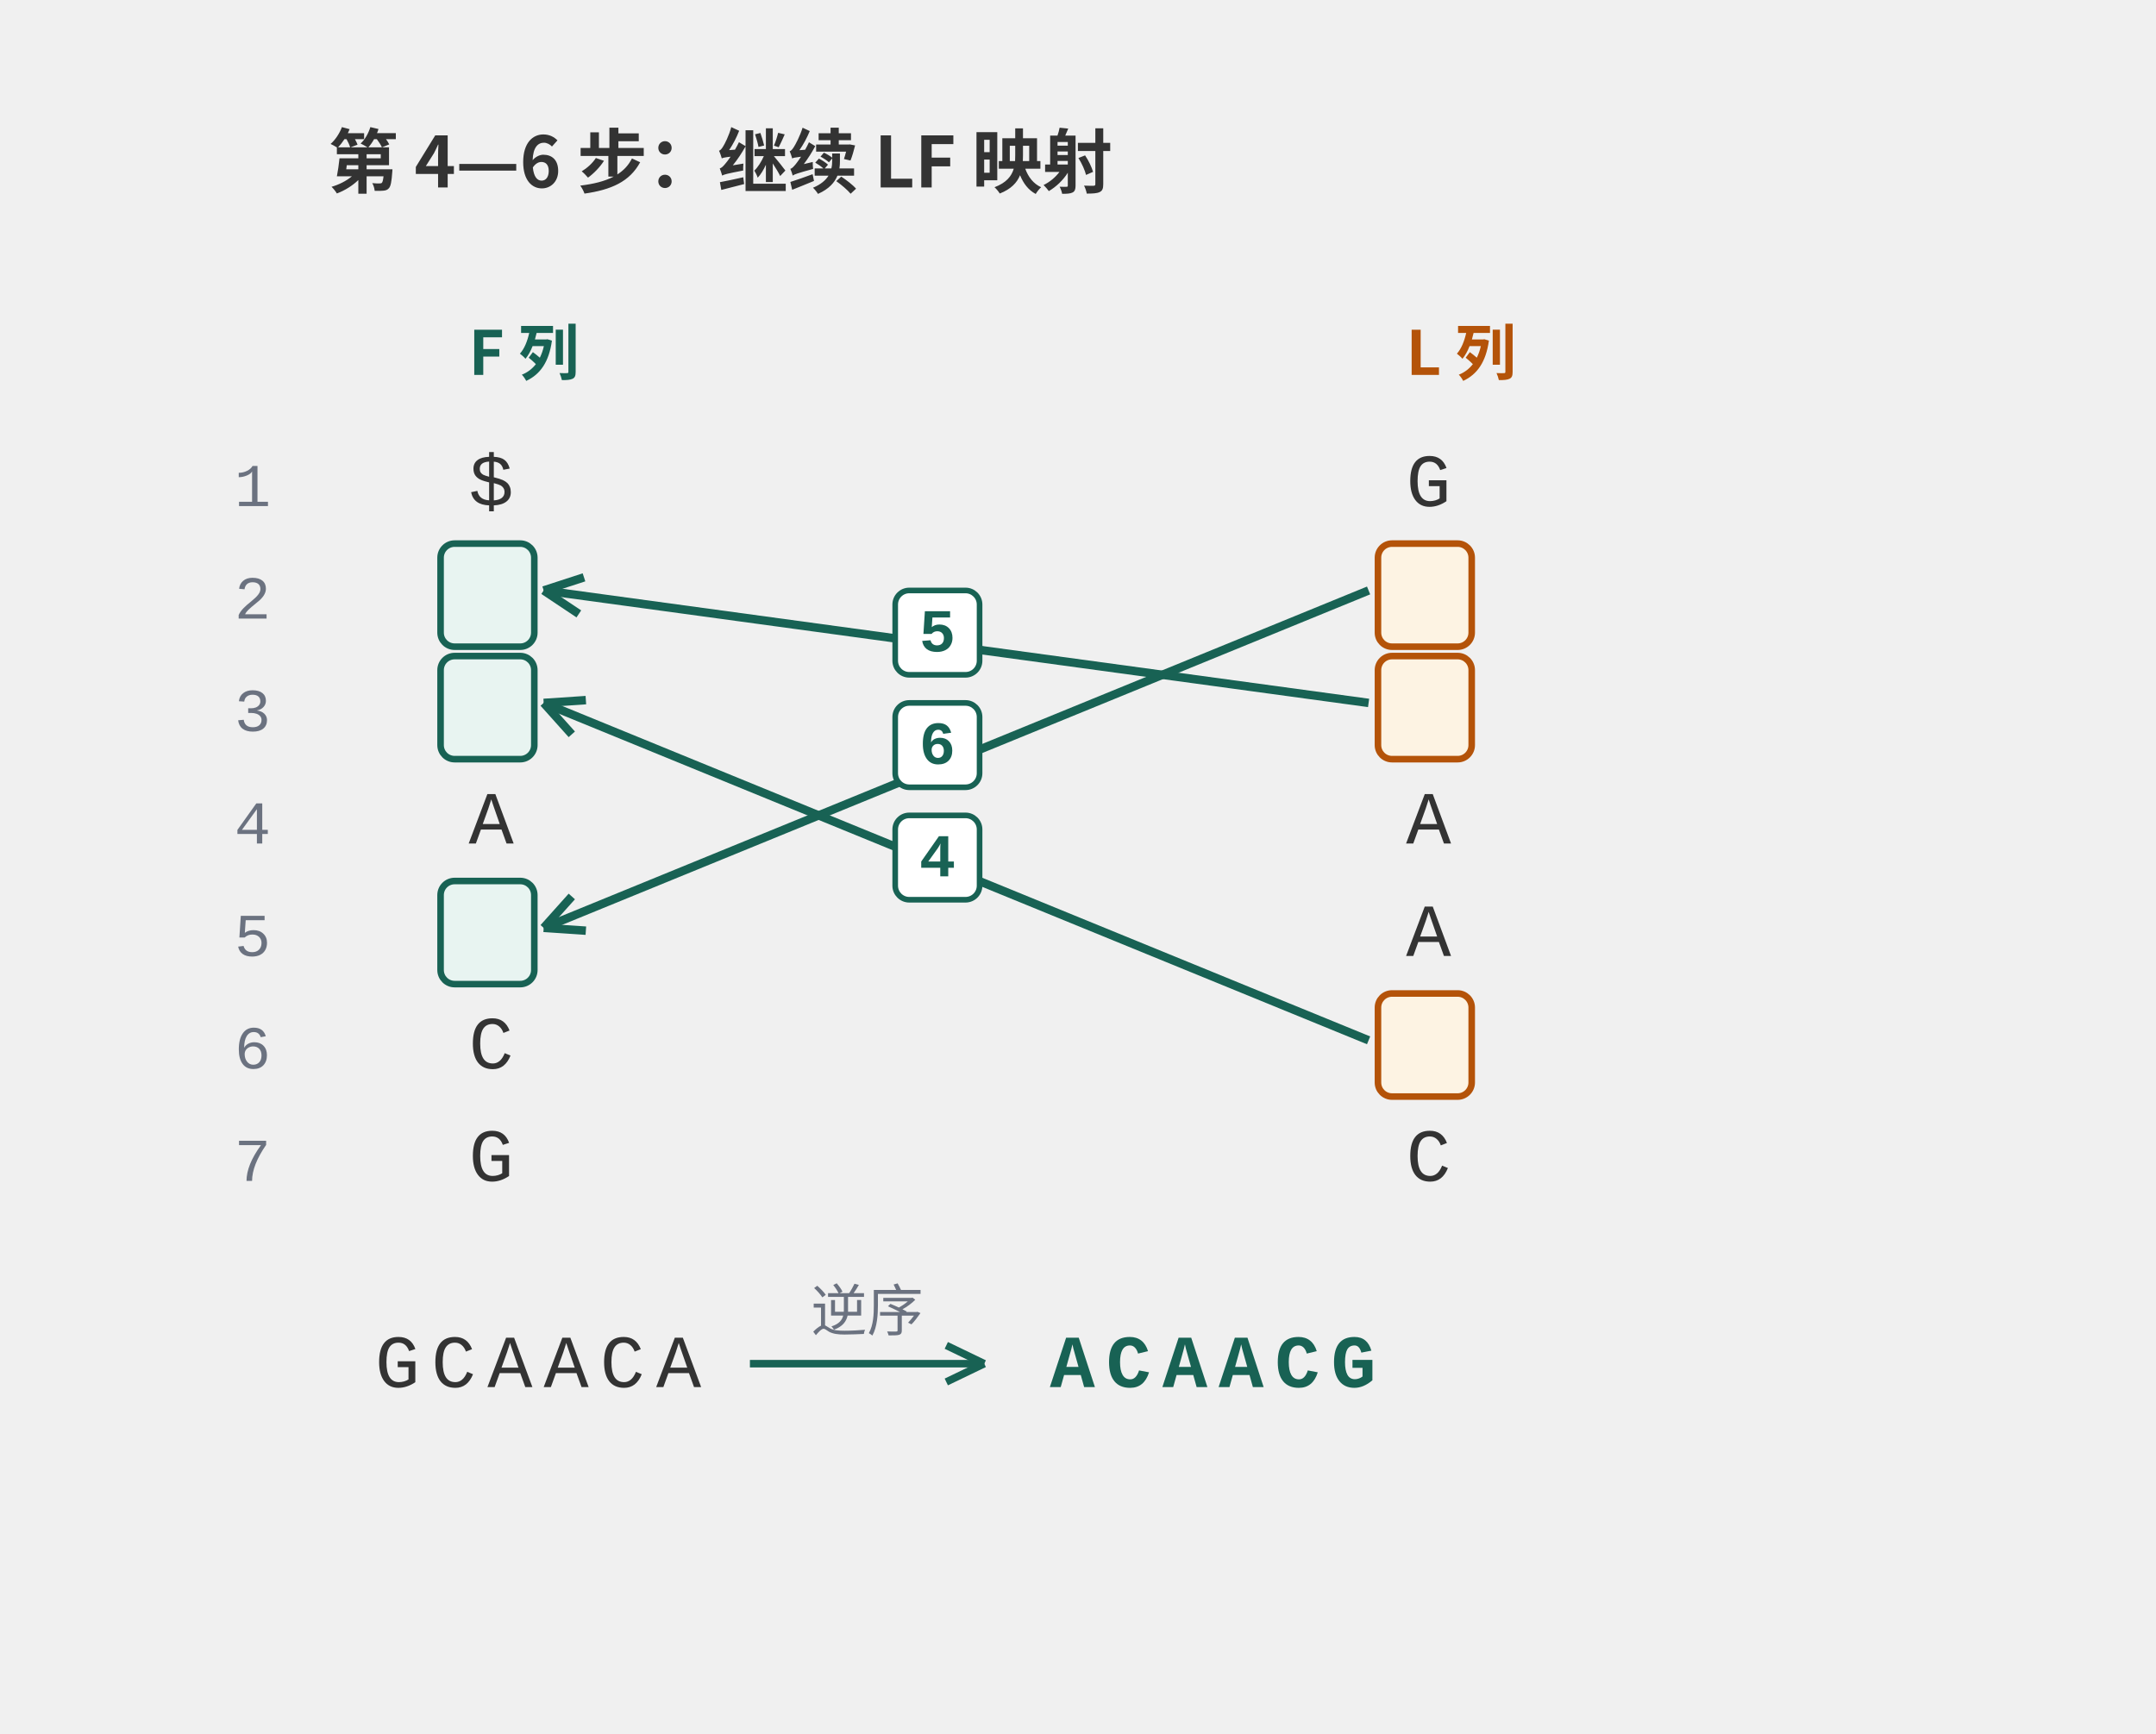
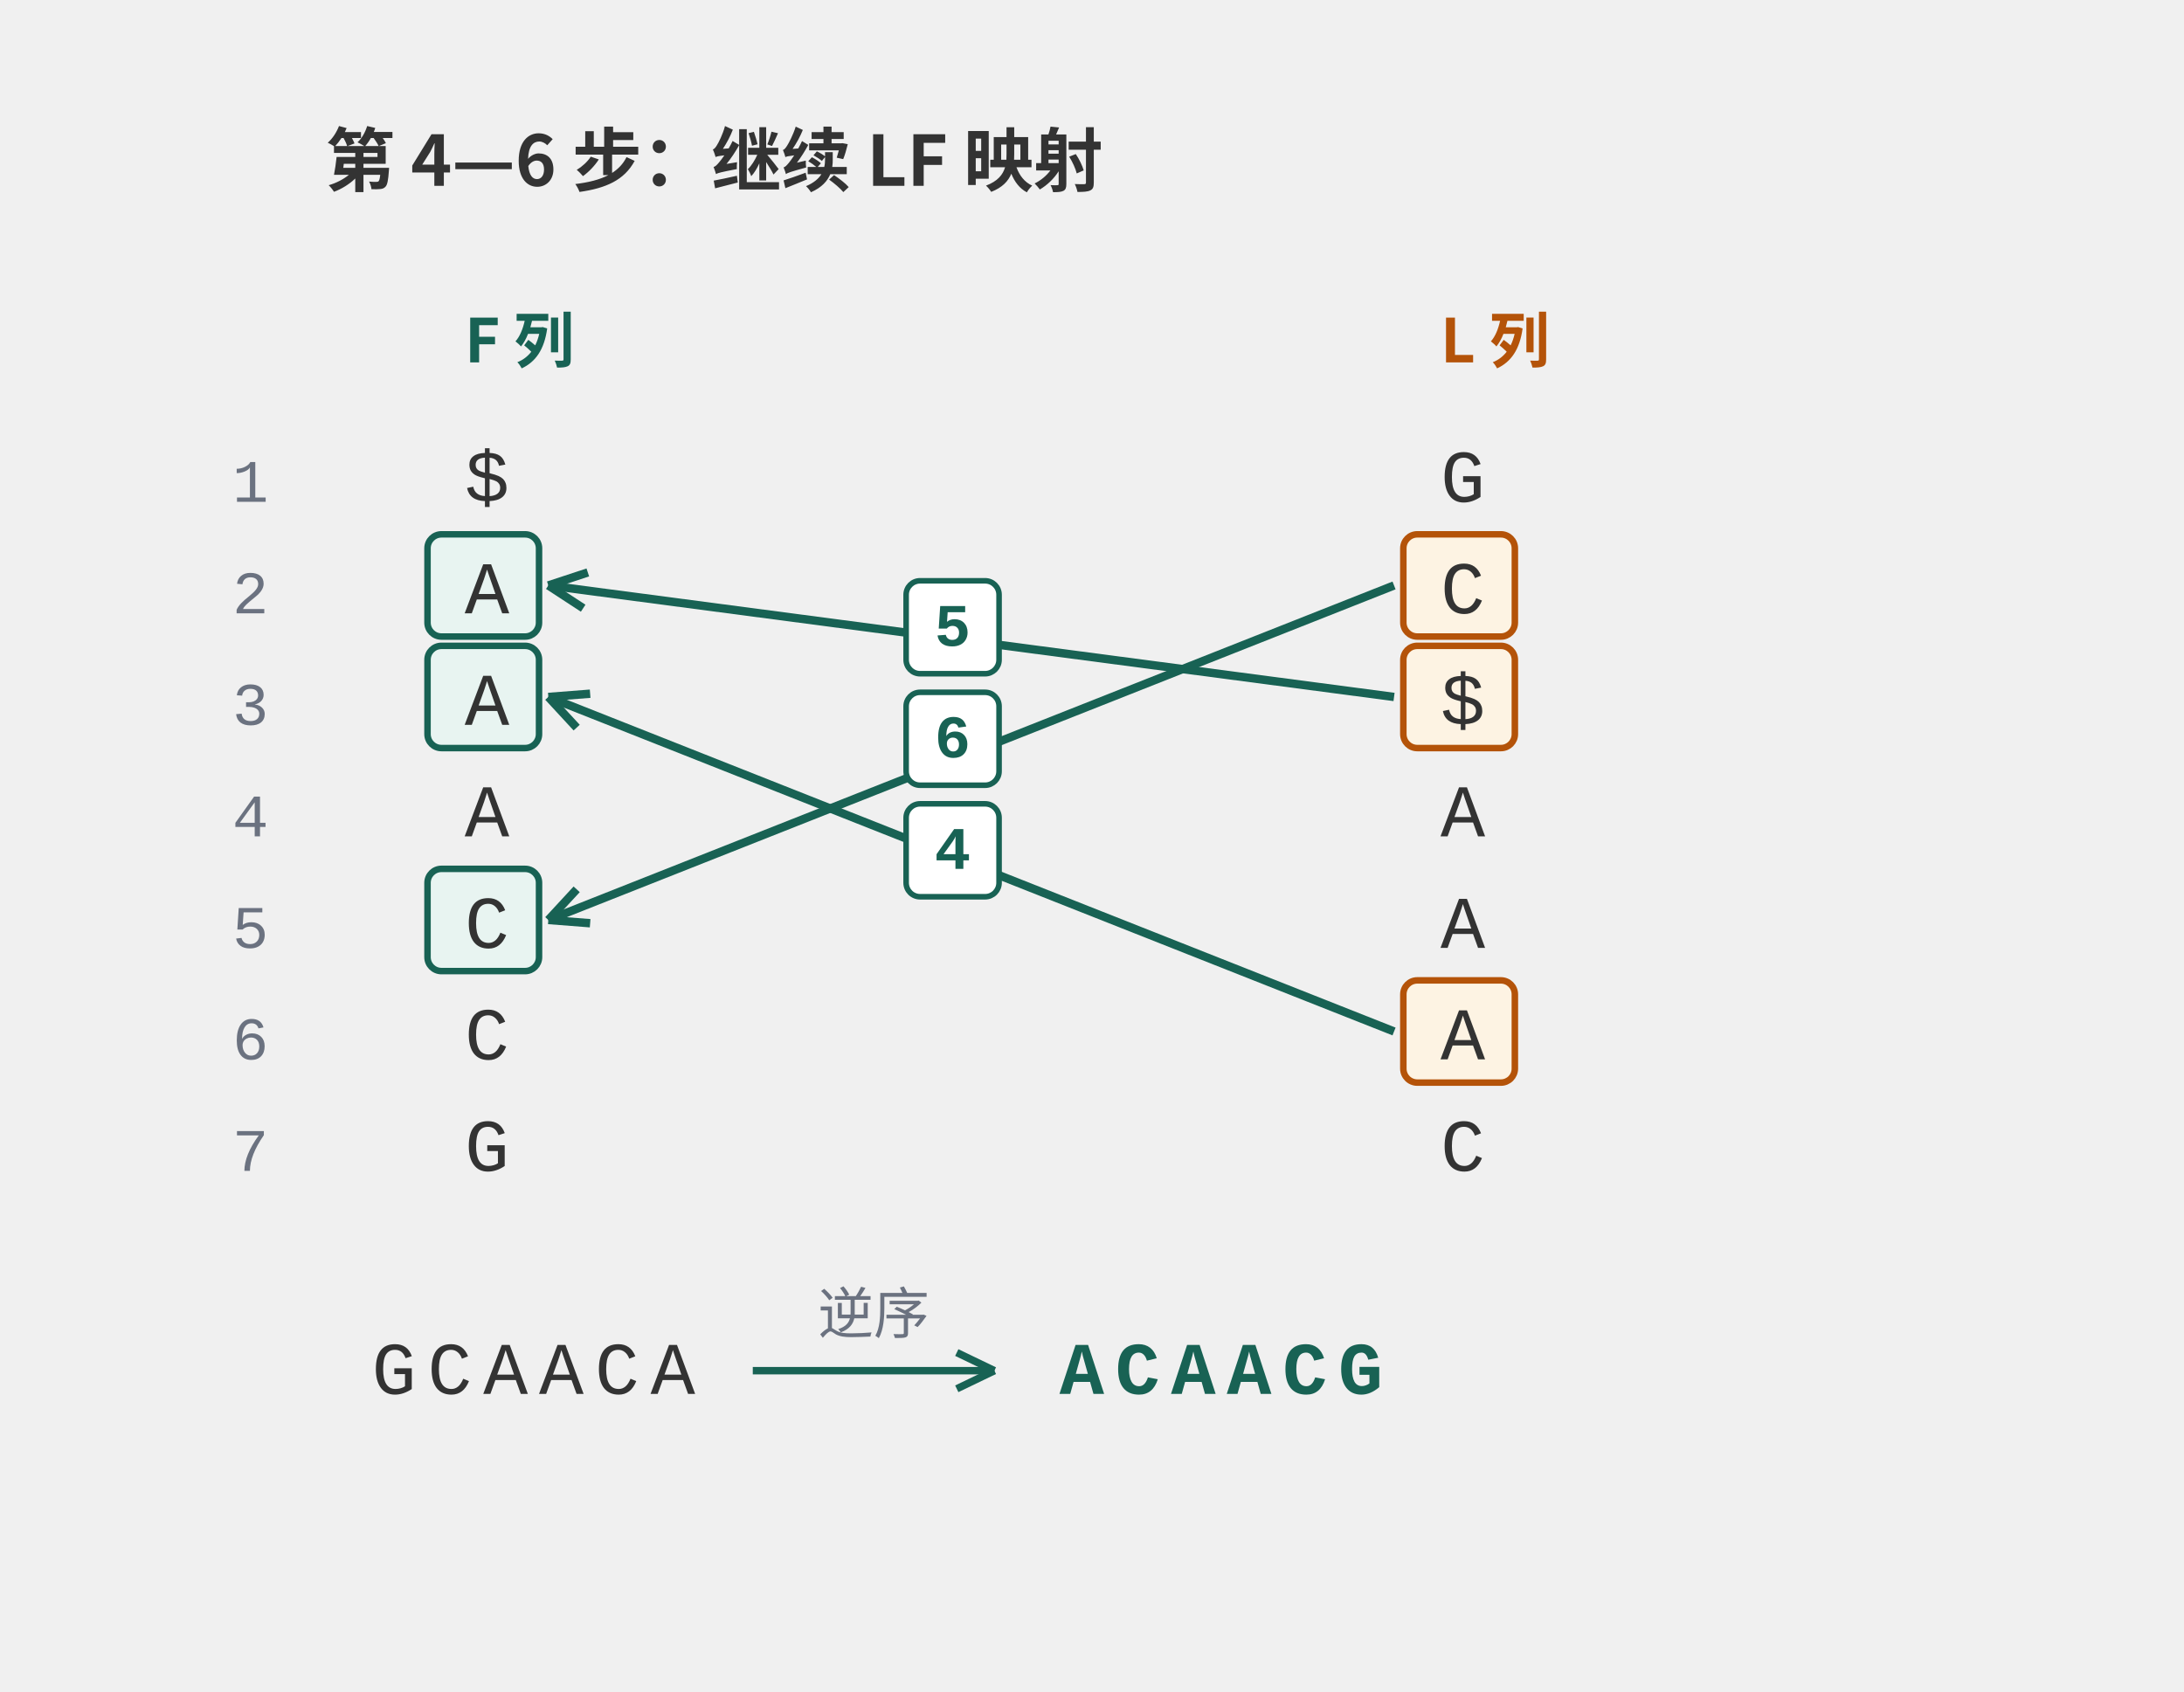
- <svg xmlns="http://www.w3.org/2000/svg" viewBox="0 0 460 370" role="img" aria-labelledby="t d">
+ <svg xmlns="http://www.w3.org/2000/svg" viewBox="0 0 470 364" role="img" aria-labelledby="t d">
  <text x="70" y="40" font-family="'PingFang SC', 'Hiragino Sans GB', 'Microsoft YaHei', 'Noto Sans CJK SC', sans-serif" font-size="15" fill="#333333" font-weight="bold" text-anchor="start">第 4—6 步：继续 LF 映射</text>
-   <text x="100" y="80" font-family="'PingFang SC', 'Hiragino Sans GB', 'Microsoft YaHei', 'Noto Sans CJK SC', sans-serif" font-size="13" fill="#186254" font-weight="bold" text-anchor="start">F 列</text>
-   <text x="300" y="80" font-family="'PingFang SC', 'Hiragino Sans GB', 'Microsoft YaHei', 'Noto Sans CJK SC', sans-serif" font-size="13" fill="#b45309" font-weight="bold" text-anchor="start">L 列</text>
+   <text x="100" y="78" font-family="'PingFang SC', 'Hiragino Sans GB', 'Microsoft YaHei', 'Noto Sans CJK SC', sans-serif" font-size="13" fill="#186254" font-weight="bold" text-anchor="start">F 列</text>
+   <text x="310" y="78" font-family="'PingFang SC', 'Hiragino Sans GB', 'Microsoft YaHei', 'Noto Sans CJK SC', sans-serif" font-size="13" fill="#b45309" font-weight="bold" text-anchor="start">L 列</text>
+   <rect x="92" y="115" width="24" height="22" rx="3" fill="#e8f4f1" stroke="#186254" stroke-width="1.4" />
+   <rect x="92" y="139" width="24" height="22" rx="3" fill="#e8f4f1" stroke="#186254" stroke-width="1.4" />
+   <rect x="92" y="187" width="24" height="22" rx="3" fill="#e8f4f1" stroke="#186254" stroke-width="1.4" />
+   <rect x="302" y="115" width="24" height="22" rx="3" fill="#fdf3e3" stroke="#b45309" stroke-width="1.4" />
+   <rect x="302" y="139" width="24" height="22" rx="3" fill="#fdf3e3" stroke="#b45309" stroke-width="1.4" />
+   <rect x="302" y="211" width="24" height="22" rx="3" fill="#fdf3e3" stroke="#b45309" stroke-width="1.4" />
  <text x="50" y="108" font-family="ui-monospace, 'SFMono-Regular', Menlo, Consolas, 'Liberation Mono', monospace" font-size="13" fill="#6b7280" font-weight="normal" text-anchor="start">1</text>
  <text x="100" y="108" font-family="ui-monospace, 'SFMono-Regular', Menlo, Consolas, 'Liberation Mono', monospace" font-size="16" fill="#333333" font-weight="normal" text-anchor="start">$</text>
-   <text x="300" y="108" font-family="ui-monospace, 'SFMono-Regular', Menlo, Consolas, 'Liberation Mono', monospace" font-size="16" fill="#333333" font-weight="normal" text-anchor="start">G</text>
+   <text x="310" y="108" font-family="ui-monospace, 'SFMono-Regular', Menlo, Consolas, 'Liberation Mono', monospace" font-size="16" fill="#333333" font-weight="normal" text-anchor="start">G</text>
  <text x="50" y="132" font-family="ui-monospace, 'SFMono-Regular', Menlo, Consolas, 'Liberation Mono', monospace" font-size="13" fill="#6b7280" font-weight="normal" text-anchor="start">2</text>
  <text x="100" y="132" font-family="ui-monospace, 'SFMono-Regular', Menlo, Consolas, 'Liberation Mono', monospace" font-size="16" fill="#333333" font-weight="normal" text-anchor="start">A</text>
-   <text x="300" y="132" font-family="ui-monospace, 'SFMono-Regular', Menlo, Consolas, 'Liberation Mono', monospace" font-size="16" fill="#333333" font-weight="normal" text-anchor="start">C</text>
+   <text x="310" y="132" font-family="ui-monospace, 'SFMono-Regular', Menlo, Consolas, 'Liberation Mono', monospace" font-size="16" fill="#333333" font-weight="normal" text-anchor="start">C</text>
  <text x="50" y="156" font-family="ui-monospace, 'SFMono-Regular', Menlo, Consolas, 'Liberation Mono', monospace" font-size="13" fill="#6b7280" font-weight="normal" text-anchor="start">3</text>
  <text x="100" y="156" font-family="ui-monospace, 'SFMono-Regular', Menlo, Consolas, 'Liberation Mono', monospace" font-size="16" fill="#333333" font-weight="normal" text-anchor="start">A</text>
-   <text x="300" y="156" font-family="ui-monospace, 'SFMono-Regular', Menlo, Consolas, 'Liberation Mono', monospace" font-size="16" fill="#333333" font-weight="normal" text-anchor="start">$</text>
+   <text x="310" y="156" font-family="ui-monospace, 'SFMono-Regular', Menlo, Consolas, 'Liberation Mono', monospace" font-size="16" fill="#333333" font-weight="normal" text-anchor="start">$</text>
  <text x="50" y="180" font-family="ui-monospace, 'SFMono-Regular', Menlo, Consolas, 'Liberation Mono', monospace" font-size="13" fill="#6b7280" font-weight="normal" text-anchor="start">4</text>
  <text x="100" y="180" font-family="ui-monospace, 'SFMono-Regular', Menlo, Consolas, 'Liberation Mono', monospace" font-size="16" fill="#333333" font-weight="normal" text-anchor="start">A</text>
-   <text x="300" y="180" font-family="ui-monospace, 'SFMono-Regular', Menlo, Consolas, 'Liberation Mono', monospace" font-size="16" fill="#333333" font-weight="normal" text-anchor="start">A</text>
+   <text x="310" y="180" font-family="ui-monospace, 'SFMono-Regular', Menlo, Consolas, 'Liberation Mono', monospace" font-size="16" fill="#333333" font-weight="normal" text-anchor="start">A</text>
  <text x="50" y="204" font-family="ui-monospace, 'SFMono-Regular', Menlo, Consolas, 'Liberation Mono', monospace" font-size="13" fill="#6b7280" font-weight="normal" text-anchor="start">5</text>
  <text x="100" y="204" font-family="ui-monospace, 'SFMono-Regular', Menlo, Consolas, 'Liberation Mono', monospace" font-size="16" fill="#333333" font-weight="normal" text-anchor="start">C</text>
-   <text x="300" y="204" font-family="ui-monospace, 'SFMono-Regular', Menlo, Consolas, 'Liberation Mono', monospace" font-size="16" fill="#333333" font-weight="normal" text-anchor="start">A</text>
+   <text x="310" y="204" font-family="ui-monospace, 'SFMono-Regular', Menlo, Consolas, 'Liberation Mono', monospace" font-size="16" fill="#333333" font-weight="normal" text-anchor="start">A</text>
  <text x="50" y="228" font-family="ui-monospace, 'SFMono-Regular', Menlo, Consolas, 'Liberation Mono', monospace" font-size="13" fill="#6b7280" font-weight="normal" text-anchor="start">6</text>
  <text x="100" y="228" font-family="ui-monospace, 'SFMono-Regular', Menlo, Consolas, 'Liberation Mono', monospace" font-size="16" fill="#333333" font-weight="normal" text-anchor="start">C</text>
-   <text x="300" y="228" font-family="ui-monospace, 'SFMono-Regular', Menlo, Consolas, 'Liberation Mono', monospace" font-size="16" fill="#333333" font-weight="normal" text-anchor="start">A</text>
+   <text x="310" y="228" font-family="ui-monospace, 'SFMono-Regular', Menlo, Consolas, 'Liberation Mono', monospace" font-size="16" fill="#333333" font-weight="normal" text-anchor="start">A</text>
  <text x="50" y="252" font-family="ui-monospace, 'SFMono-Regular', Menlo, Consolas, 'Liberation Mono', monospace" font-size="13" fill="#6b7280" font-weight="normal" text-anchor="start">7</text>
  <text x="100" y="252" font-family="ui-monospace, 'SFMono-Regular', Menlo, Consolas, 'Liberation Mono', monospace" font-size="16" fill="#333333" font-weight="normal" text-anchor="start">G</text>
-   <text x="300" y="252" font-family="ui-monospace, 'SFMono-Regular', Menlo, Consolas, 'Liberation Mono', monospace" font-size="16" fill="#333333" font-weight="normal" text-anchor="start">C</text>
-   <rect x="294" y="212" width="20" height="22" rx="3" fill="#fdf3e3" stroke="#b45309" stroke-width="1.4" />
-   <rect x="94" y="140" width="20" height="22" rx="3" fill="#e8f4f1" stroke="#186254" stroke-width="1.4" />
-   <line x1="292" y1="222" x2="116" y2="150" stroke="#186254" stroke-width="1.8" />
-   <line x1="116.0" y1="150.0" x2="122.0" y2="156.7" stroke="#186254" stroke-width="1.8" />
-   <line x1="116.0" y1="150.0" x2="125.0" y2="149.4" stroke="#186254" stroke-width="1.8" />
-   <rect x="191.0" y="174.0" width="18" height="18" rx="3" fill="#ffffff" stroke="#186254" stroke-width="1.2" />
-   <text x="200.0" y="187.0" font-family="ui-monospace, 'SFMono-Regular', Menlo, Consolas, 'Liberation Mono', monospace" font-size="13" fill="#186254" font-weight="bold" text-anchor="middle">4</text>
-   <rect x="294" y="140" width="20" height="22" rx="3" fill="#fdf3e3" stroke="#b45309" stroke-width="1.4" />
-   <rect x="94" y="116" width="20" height="22" rx="3" fill="#e8f4f1" stroke="#186254" stroke-width="1.4" />
-   <line x1="292" y1="150" x2="116" y2="126" stroke="#186254" stroke-width="1.8" />
-   <line x1="116.0" y1="126.0" x2="123.5" y2="131.0" stroke="#186254" stroke-width="1.8" />
-   <line x1="116.0" y1="126.0" x2="124.6" y2="123.2" stroke="#186254" stroke-width="1.8" />
-   <rect x="191.0" y="126.0" width="18" height="18" rx="3" fill="#ffffff" stroke="#186254" stroke-width="1.2" />
-   <text x="200.0" y="139.0" font-family="ui-monospace, 'SFMono-Regular', Menlo, Consolas, 'Liberation Mono', monospace" font-size="13" fill="#186254" font-weight="bold" text-anchor="middle">5</text>
-   <rect x="294" y="116" width="20" height="22" rx="3" fill="#fdf3e3" stroke="#b45309" stroke-width="1.4" />
-   <rect x="94" y="188" width="20" height="22" rx="3" fill="#e8f4f1" stroke="#186254" stroke-width="1.4" />
-   <line x1="292" y1="126" x2="116" y2="198" stroke="#186254" stroke-width="1.8" />
-   <line x1="116.0" y1="198.0" x2="125.0" y2="198.6" stroke="#186254" stroke-width="1.8" />
-   <line x1="116.0" y1="198.0" x2="122.0" y2="191.3" stroke="#186254" stroke-width="1.8" />
-   <rect x="191.0" y="150.0" width="18" height="18" rx="3" fill="#ffffff" stroke="#186254" stroke-width="1.2" />
-   <text x="200.0" y="163.0" font-family="ui-monospace, 'SFMono-Regular', Menlo, Consolas, 'Liberation Mono', monospace" font-size="13" fill="#186254" font-weight="bold" text-anchor="middle">6</text>
-   <text x="80" y="296" font-family="ui-monospace, 'SFMono-Regular', Menlo, Consolas, 'Liberation Mono', monospace" font-size="16" fill="#333333" font-weight="normal" text-anchor="start">G</text>
-   <text x="92" y="296" font-family="ui-monospace, 'SFMono-Regular', Menlo, Consolas, 'Liberation Mono', monospace" font-size="16" fill="#333333" font-weight="normal" text-anchor="start">C</text>
-   <text x="104" y="296" font-family="ui-monospace, 'SFMono-Regular', Menlo, Consolas, 'Liberation Mono', monospace" font-size="16" fill="#333333" font-weight="normal" text-anchor="start">A</text>
-   <text x="116" y="296" font-family="ui-monospace, 'SFMono-Regular', Menlo, Consolas, 'Liberation Mono', monospace" font-size="16" fill="#333333" font-weight="normal" text-anchor="start">A</text>
-   <text x="128" y="296" font-family="ui-monospace, 'SFMono-Regular', Menlo, Consolas, 'Liberation Mono', monospace" font-size="16" fill="#333333" font-weight="normal" text-anchor="start">C</text>
-   <text x="140" y="296" font-family="ui-monospace, 'SFMono-Regular', Menlo, Consolas, 'Liberation Mono', monospace" font-size="16" fill="#333333" font-weight="normal" text-anchor="start">A</text>
-   <line x1="160" y1="291" x2="210" y2="291" stroke="#186254" stroke-width="1.6" />
-   <line x1="210.0" y1="291.0" x2="201.9" y2="287.1" stroke="#186254" stroke-width="1.6" />
-   <line x1="210.0" y1="291.0" x2="201.9" y2="294.9" stroke="#186254" stroke-width="1.6" />
-   <text x="185" y="284" font-family="'PingFang SC', 'Hiragino Sans GB', 'Microsoft YaHei', 'Noto Sans CJK SC', sans-serif" font-size="12" fill="#6b7280" font-weight="normal" text-anchor="middle">逆序</text>
-   <text x="224" y="296" font-family="ui-monospace, 'SFMono-Regular', Menlo, Consolas, 'Liberation Mono', monospace" font-size="16" fill="#186254" font-weight="bold" text-anchor="start">A</text>
-   <text x="236" y="296" font-family="ui-monospace, 'SFMono-Regular', Menlo, Consolas, 'Liberation Mono', monospace" font-size="16" fill="#186254" font-weight="bold" text-anchor="start">C</text>
-   <text x="248" y="296" font-family="ui-monospace, 'SFMono-Regular', Menlo, Consolas, 'Liberation Mono', monospace" font-size="16" fill="#186254" font-weight="bold" text-anchor="start">A</text>
-   <text x="260" y="296" font-family="ui-monospace, 'SFMono-Regular', Menlo, Consolas, 'Liberation Mono', monospace" font-size="16" fill="#186254" font-weight="bold" text-anchor="start">A</text>
-   <text x="272" y="296" font-family="ui-monospace, 'SFMono-Regular', Menlo, Consolas, 'Liberation Mono', monospace" font-size="16" fill="#186254" font-weight="bold" text-anchor="start">C</text>
-   <text x="284" y="296" font-family="ui-monospace, 'SFMono-Regular', Menlo, Consolas, 'Liberation Mono', monospace" font-size="16" fill="#186254" font-weight="bold" text-anchor="start">G</text>
+   <text x="310" y="252" font-family="ui-monospace, 'SFMono-Regular', Menlo, Consolas, 'Liberation Mono', monospace" font-size="16" fill="#333333" font-weight="normal" text-anchor="start">C</text>
+   <line x1="300" y1="222" x2="118" y2="150" stroke="#186254" stroke-width="1.8" />
+   <line x1="118.0" y1="150.0" x2="124.1" y2="156.6" stroke="#186254" stroke-width="1.8" />
+   <line x1="118.0" y1="150.0" x2="127.0" y2="149.3" stroke="#186254" stroke-width="1.8" />
+   <rect x="195.0" y="173.0" width="20" height="20" rx="3" fill="#ffffff" stroke="#186254" stroke-width="1.2" />
+   <text x="205.0" y="187.0" font-family="ui-monospace, 'SFMono-Regular', Menlo, Consolas, 'Liberation Mono', monospace" font-size="13" fill="#186254" font-weight="bold" text-anchor="middle">4</text>
+   <line x1="300" y1="150" x2="118" y2="126" stroke="#186254" stroke-width="1.8" />
+   <line x1="118.0" y1="126.0" x2="125.5" y2="130.9" stroke="#186254" stroke-width="1.8" />
+   <line x1="118.0" y1="126.0" x2="126.5" y2="123.2" stroke="#186254" stroke-width="1.8" />
+   <rect x="195.0" y="125.0" width="20" height="20" rx="3" fill="#ffffff" stroke="#186254" stroke-width="1.2" />
+   <text x="205.0" y="139.0" font-family="ui-monospace, 'SFMono-Regular', Menlo, Consolas, 'Liberation Mono', monospace" font-size="13" fill="#186254" font-weight="bold" text-anchor="middle">5</text>
+   <line x1="300" y1="126" x2="118" y2="198" stroke="#186254" stroke-width="1.8" />
+   <line x1="118.0" y1="198.0" x2="127.0" y2="198.7" stroke="#186254" stroke-width="1.8" />
+   <line x1="118.0" y1="198.0" x2="124.1" y2="191.4" stroke="#186254" stroke-width="1.8" />
+   <rect x="195.0" y="149.0" width="20" height="20" rx="3" fill="#ffffff" stroke="#186254" stroke-width="1.2" />
+   <text x="205.0" y="163.0" font-family="ui-monospace, 'SFMono-Regular', Menlo, Consolas, 'Liberation Mono', monospace" font-size="13" fill="#186254" font-weight="bold" text-anchor="middle">6</text>
+   <text x="80" y="300" font-family="ui-monospace, 'SFMono-Regular', Menlo, Consolas, 'Liberation Mono', monospace" font-size="16" fill="#333333" font-weight="normal" text-anchor="start">G</text>
+   <text x="92" y="300" font-family="ui-monospace, 'SFMono-Regular', Menlo, Consolas, 'Liberation Mono', monospace" font-size="16" fill="#333333" font-weight="normal" text-anchor="start">C</text>
+   <text x="104" y="300" font-family="ui-monospace, 'SFMono-Regular', Menlo, Consolas, 'Liberation Mono', monospace" font-size="16" fill="#333333" font-weight="normal" text-anchor="start">A</text>
+   <text x="116" y="300" font-family="ui-monospace, 'SFMono-Regular', Menlo, Consolas, 'Liberation Mono', monospace" font-size="16" fill="#333333" font-weight="normal" text-anchor="start">A</text>
+   <text x="128" y="300" font-family="ui-monospace, 'SFMono-Regular', Menlo, Consolas, 'Liberation Mono', monospace" font-size="16" fill="#333333" font-weight="normal" text-anchor="start">C</text>
+   <text x="140" y="300" font-family="ui-monospace, 'SFMono-Regular', Menlo, Consolas, 'Liberation Mono', monospace" font-size="16" fill="#333333" font-weight="normal" text-anchor="start">A</text>
+   <line x1="162" y1="295" x2="214" y2="295" stroke="#186254" stroke-width="1.6" />
+   <line x1="214.0" y1="295.0" x2="205.9" y2="291.1" stroke="#186254" stroke-width="1.6" />
+   <line x1="214.0" y1="295.0" x2="205.9" y2="298.9" stroke="#186254" stroke-width="1.6" />
+   <text x="188" y="287" font-family="'PingFang SC', 'Hiragino Sans GB', 'Microsoft YaHei', 'Noto Sans CJK SC', sans-serif" font-size="12" fill="#6b7280" font-weight="normal" text-anchor="middle">逆序</text>
+   <text x="228" y="300" font-family="ui-monospace, 'SFMono-Regular', Menlo, Consolas, 'Liberation Mono', monospace" font-size="16" fill="#186254" font-weight="bold" text-anchor="start">A</text>
+   <text x="240" y="300" font-family="ui-monospace, 'SFMono-Regular', Menlo, Consolas, 'Liberation Mono', monospace" font-size="16" fill="#186254" font-weight="bold" text-anchor="start">C</text>
+   <text x="252" y="300" font-family="ui-monospace, 'SFMono-Regular', Menlo, Consolas, 'Liberation Mono', monospace" font-size="16" fill="#186254" font-weight="bold" text-anchor="start">A</text>
+   <text x="264" y="300" font-family="ui-monospace, 'SFMono-Regular', Menlo, Consolas, 'Liberation Mono', monospace" font-size="16" fill="#186254" font-weight="bold" text-anchor="start">A</text>
+   <text x="276" y="300" font-family="ui-monospace, 'SFMono-Regular', Menlo, Consolas, 'Liberation Mono', monospace" font-size="16" fill="#186254" font-weight="bold" text-anchor="start">C</text>
+   <text x="288" y="300" font-family="ui-monospace, 'SFMono-Regular', Menlo, Consolas, 'Liberation Mono', monospace" font-size="16" fill="#186254" font-weight="bold" text-anchor="start">G</text>
</svg>
